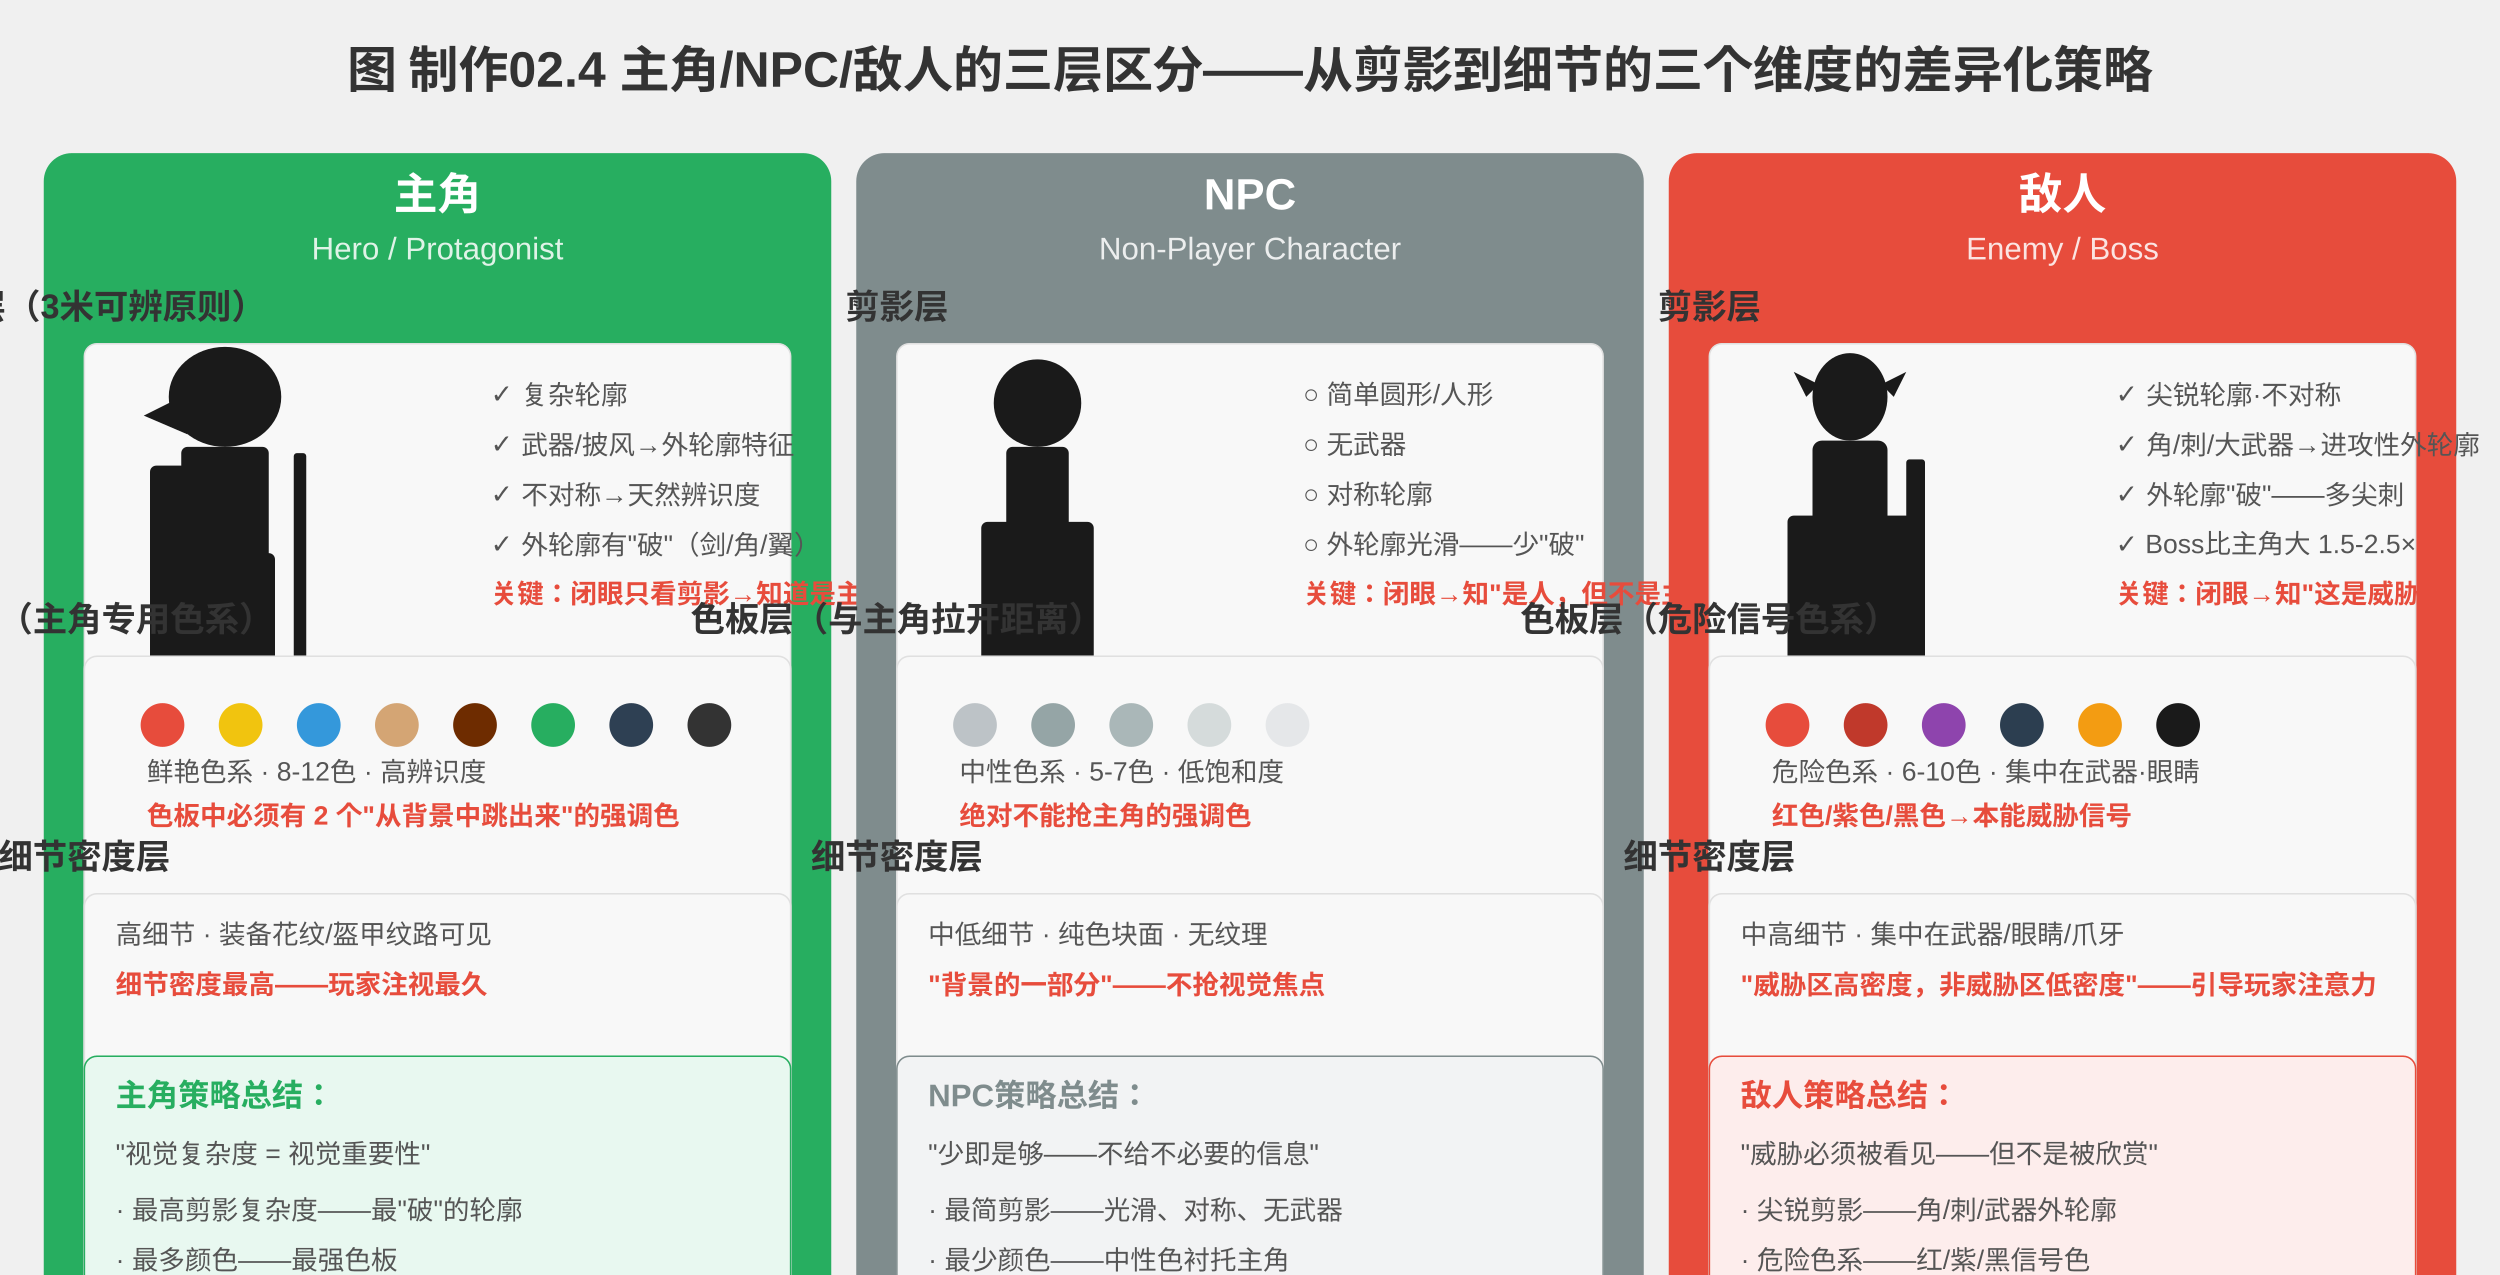
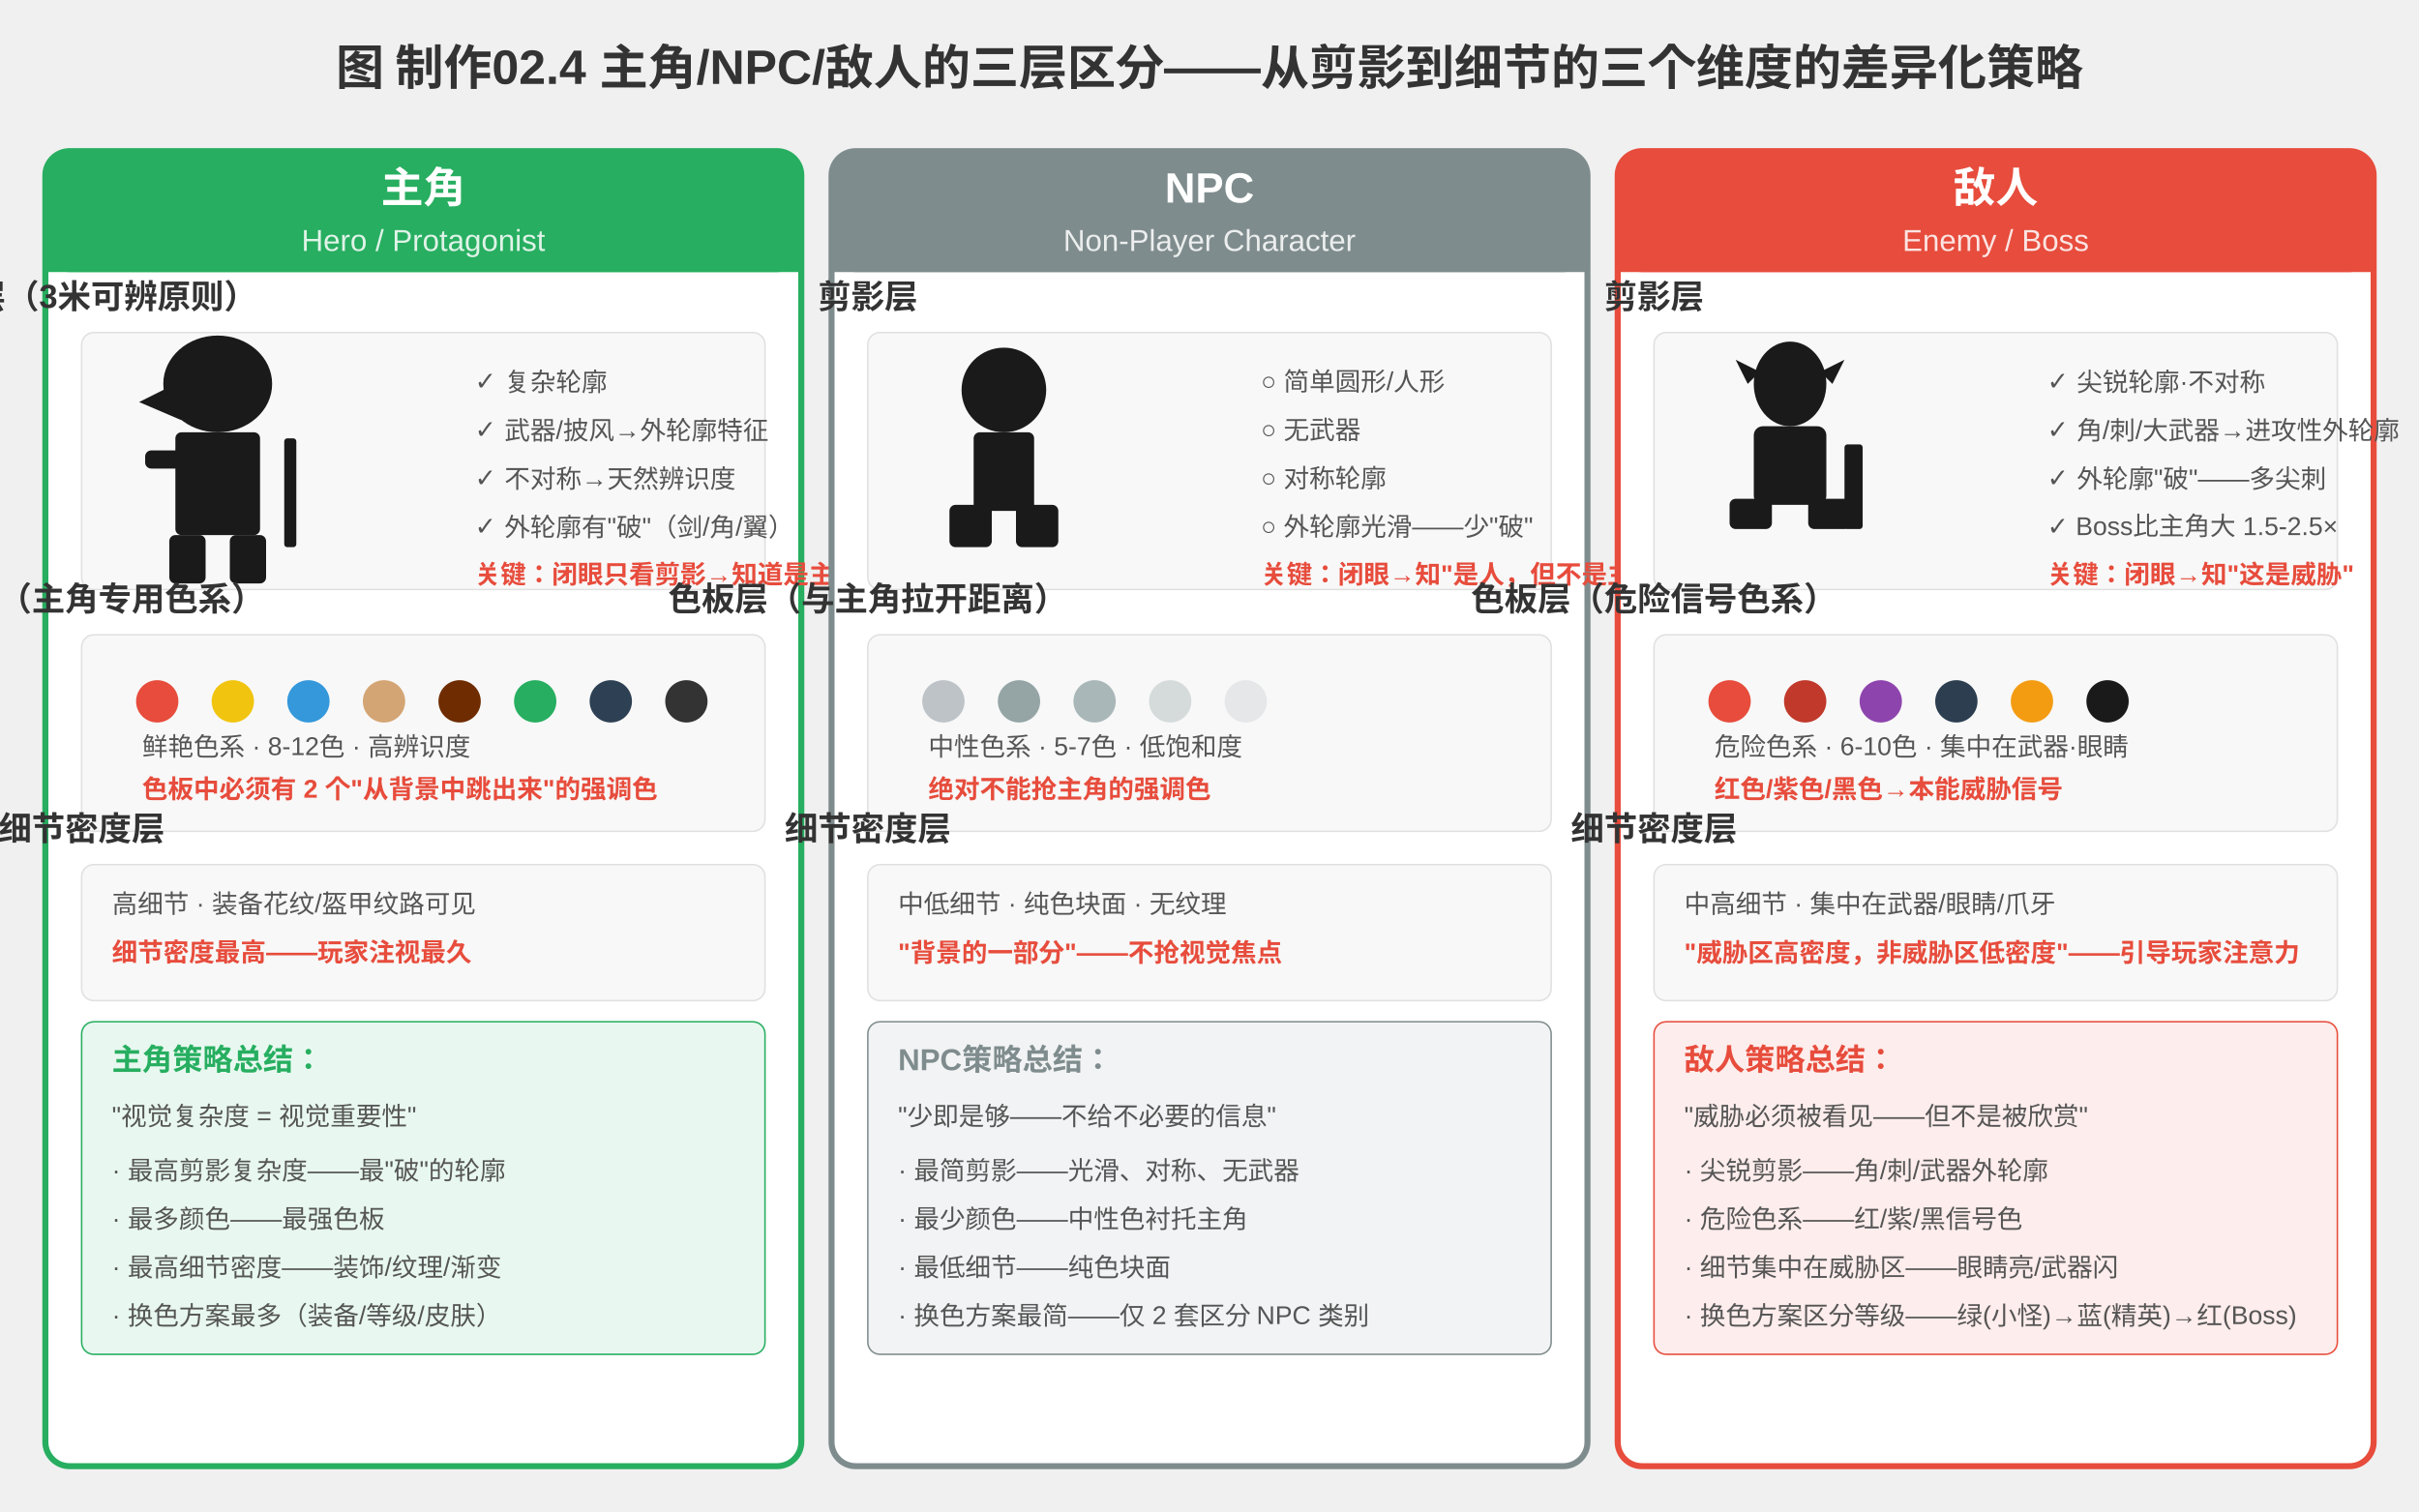
- <svg xmlns="http://www.w3.org/2000/svg" viewBox="0.0 0.0 800.0 408" width="800" height="408">
+ <svg xmlns="http://www.w3.org/2000/svg" viewBox="0 0 800 500" width="800" height="500">
  <style>
    text { font-family: 'PingFang SC','Microsoft YaHei',Arial,sans-serif; }
    .title { font-size: 16px; font-weight: bold; fill: #333; }
    .subtitle { font-size: 11px; fill: #666; }
    .col-header { font-size: 14px; font-weight: bold; fill: #fff; text-anchor: middle; }
    .col-sub { font-size: 10px; fill: #fff; text-anchor: middle; opacity: 0.85; }
    .section-title { font-size: 11px; font-weight: bold; fill: #333; text-anchor: middle; }
    .section-sub { font-size: 8px; fill: #999; text-anchor: middle; }
    .item-label { font-size: 8.5px; fill: #555; }
    .item-accent { font-size: 8.5px; fill: #E74C3C; font-weight: bold; }
    .swatch-label { font-size: 7px; fill: #666; text-anchor: middle; }
  </style>
  <text x="400" y="28" class="title" text-anchor="middle">图 制作02.4  主角/NPC/敌人的三层区分——从剪影到细节的三个维度的差异化策略</text>
  <g transform="translate(15, 50)">
-     <rect x="0" y="0" width="250" height="408" fill="#fff" stroke="#27AE60" stroke-width="2" rx="8" />
-     <rect x="0" y="0" width="250" height="408" fill="#27AE60" rx="8" />
-     <rect x="0" y="20" width="250" height="408" fill="#27AE60" />
+     <rect x="0" y="0" width="250" height="435" fill="#fff" stroke="#27AE60" stroke-width="2" rx="8" />
+     <rect x="0" y="0" width="250" height="40" fill="#27AE60" rx="8" />
+     <rect x="0" y="20" width="250" height="20" fill="#27AE60" />
    <text x="125" y="17" class="col-header">主角</text>
    <text x="125" y="33" class="col-sub">Hero / Protagonist</text>
    <g transform="translate(12, 52)">
      <text x="0" y="0" class="section-title">剪影层（3米可辨原则）</text>
-       <rect x="0" y="8" width="226" height="408" fill="#F8F8F8" stroke="#E0E0E0" stroke-width="0.5" rx="4" />
+       <rect x="0" y="8" width="226" height="85" fill="#F8F8F8" stroke="#E0E0E0" stroke-width="0.5" rx="4" />
      <g transform="translate(15, 15)">
        <ellipse cx="30" cy="10" rx="18" ry="16" fill="#1A1A1A" />
-         <rect x="16" y="26" width="28" height="408" fill="#1A1A1A" rx="2" />
-         <rect x="6" y="32" width="12" height="408" fill="#1A1A1A" rx="2" />
-         <rect x="52" y="28" width="4" height="408" fill="#1A1A1A" rx="1" />
-         <rect x="14" y="60" width="12" height="408" fill="#1A1A1A" rx="2" />
-         <rect x="34" y="60" width="12" height="408" fill="#1A1A1A" rx="2" />
+         <rect x="16" y="26" width="28" height="34" fill="#1A1A1A" rx="2" />
+         <rect x="6" y="32" width="12" height="6" fill="#1A1A1A" rx="2" />
+         <rect x="52" y="28" width="4" height="36" fill="#1A1A1A" rx="1" />
+         <rect x="14" y="60" width="12" height="16" fill="#1A1A1A" rx="2" />
+         <rect x="34" y="60" width="12" height="16" fill="#1A1A1A" rx="2" />
        <path d="M 18,22 L 4,16 L 16,10 Z" fill="#1A1A1A" />
      </g>
      <g transform="translate(130, 15)">
        <text x="0" y="12" class="item-label">✓ 复杂轮廓</text>
        <text x="0" y="28" class="item-label">✓ 武器/披风→外轮廓特征</text>
        <text x="0" y="44" class="item-label">✓ 不对称→天然辨识度</text>
        <text x="0" y="60" class="item-label">✓ 外轮廓有"破"（剑/角/翼）</text>
        <text x="0" y="76" class="item-accent">关键：闭眼只看剪影→知道是主角</text>
      </g>
    </g>
    <g transform="translate(12, 152)">
      <text x="0" y="0" class="section-title">色板层（主角专用色系）</text>
-       <rect x="0" y="8" width="226" height="408" fill="#F8F8F8" stroke="#E0E0E0" stroke-width="0.5" rx="4" />
+       <rect x="0" y="8" width="226" height="65" fill="#F8F8F8" stroke="#E0E0E0" stroke-width="0.5" rx="4" />
      <g transform="translate(15, 20)">
        <circle cx="10" cy="10" r="7" fill="#E74C3C" />
        <circle cx="35" cy="10" r="7" fill="#F1C40F" />
        <circle cx="60" cy="10" r="7" fill="#3498DB" />
        <circle cx="85" cy="10" r="7" fill="#D4A574" />
        <circle cx="110" cy="10" r="7" fill="#6E2C00" />
        <circle cx="135" cy="10" r="7" fill="#27AE60" />
        <circle cx="160" cy="10" r="7" fill="#2E4053" />
        <circle cx="185" cy="10" r="7" fill="#333" />
      </g>
      <text x="20" y="48" class="item-label">鲜艳色系 · 8-12色 · 高辨识度</text>
      <text x="20" y="62" class="item-accent">色板中必须有 2 个"从背景中跳出来"的强调色</text>
    </g>
    <g transform="translate(12, 228)">
      <text x="0" y="0" class="section-title">细节密度层</text>
-       <rect x="0" y="8" width="226" height="408" fill="#F8F8F8" stroke="#E0E0E0" stroke-width="0.5" rx="4" />
+       <rect x="0" y="8" width="226" height="45" fill="#F8F8F8" stroke="#E0E0E0" stroke-width="0.5" rx="4" />
      <text x="10" y="24" class="item-label">高细节 · 装备花纹/盔甲纹路可见</text>
      <text x="10" y="40" class="item-accent">细节密度最高——玩家注视最久</text>
    </g>
    <g transform="translate(12, 288)">
-       <rect x="0" y="0" width="226" height="408" fill="#E8F8F0" stroke="#27AE60" stroke-width="0.5" rx="4" />
+       <rect x="0" y="0" width="226" height="110" fill="#E8F8F0" stroke="#27AE60" stroke-width="0.5" rx="4" />
      <text x="10" y="16" style="font-size:10px; font-weight:bold; fill:#27AE60;">主角策略总结：</text>
      <text x="10" y="34" class="item-label">"视觉复杂度 = 视觉重要性"</text>
      <text x="10" y="52" class="item-label">· 最高剪影复杂度——最"破"的轮廓</text>
      <text x="10" y="68" class="item-label">· 最多颜色——最强色板</text>
      <text x="10" y="84" class="item-label">· 最高细节密度——装饰/纹理/渐变</text>
      <text x="10" y="100" class="item-label">· 换色方案最多（装备/等级/皮肤）</text>
    </g>
  </g>
  <g transform="translate(275, 50)">
-     <rect x="0" y="0" width="250" height="408" fill="#fff" stroke="#7F8C8D" stroke-width="2" rx="8" />
-     <rect x="0" y="0" width="250" height="408" fill="#7F8C8D" rx="8" />
-     <rect x="0" y="20" width="250" height="408" fill="#7F8C8D" />
+     <rect x="0" y="0" width="250" height="435" fill="#fff" stroke="#7F8C8D" stroke-width="2" rx="8" />
+     <rect x="0" y="0" width="250" height="40" fill="#7F8C8D" rx="8" />
+     <rect x="0" y="20" width="250" height="20" fill="#7F8C8D" />
    <text x="125" y="17" class="col-header">NPC</text>
    <text x="125" y="33" class="col-sub">Non-Player Character</text>
    <g transform="translate(12, 52)">
      <text x="0" y="0" class="section-title">剪影层</text>
-       <rect x="0" y="8" width="226" height="408" fill="#F8F8F8" stroke="#E0E0E0" stroke-width="0.5" rx="4" />
+       <rect x="0" y="8" width="226" height="85" fill="#F8F8F8" stroke="#E0E0E0" stroke-width="0.5" rx="4" />
      <g transform="translate(15, 15)">
        <circle cx="30" cy="12" r="14" fill="#1A1A1A" />
-         <rect x="20" y="26" width="20" height="408" fill="#1A1A1A" rx="2" />
-         <rect x="12" y="50" width="14" height="408" fill="#1A1A1A" rx="2" />
-         <rect x="34" y="50" width="14" height="408" fill="#1A1A1A" rx="2" />
+         <rect x="20" y="26" width="20" height="26" fill="#1A1A1A" rx="2" />
+         <rect x="12" y="50" width="14" height="14" fill="#1A1A1A" rx="2" />
+         <rect x="34" y="50" width="14" height="14" fill="#1A1A1A" rx="2" />
      </g>
      <g transform="translate(130, 15)">
        <text x="0" y="12" class="item-label">○ 简单圆形/人形</text>
        <text x="0" y="28" class="item-label">○ 无武器</text>
        <text x="0" y="44" class="item-label">○ 对称轮廓</text>
        <text x="0" y="60" class="item-label">○ 外轮廓光滑——少"破"</text>
        <text x="0" y="76" class="item-accent">关键：闭眼→知"是人，但不是主角"</text>
      </g>
    </g>
    <g transform="translate(12, 152)">
      <text x="0" y="0" class="section-title">色板层（与主角拉开距离）</text>
-       <rect x="0" y="8" width="226" height="408" fill="#F8F8F8" stroke="#E0E0E0" stroke-width="0.5" rx="4" />
+       <rect x="0" y="8" width="226" height="65" fill="#F8F8F8" stroke="#E0E0E0" stroke-width="0.5" rx="4" />
      <g transform="translate(15, 20)">
        <circle cx="10" cy="10" r="7" fill="#BDC3C7" />
        <circle cx="35" cy="10" r="7" fill="#95A5A6" />
        <circle cx="60" cy="10" r="7" fill="#AAB7B8" />
        <circle cx="85" cy="10" r="7" fill="#D5DBDB" />
        <circle cx="110" cy="10" r="7" fill="#E5E7E9" />
      </g>
      <text x="20" y="48" class="item-label">中性色系 · 5-7色 · 低饱和度</text>
      <text x="20" y="62" class="item-accent">绝对不能抢主角的强调色</text>
    </g>
    <g transform="translate(12, 228)">
      <text x="0" y="0" class="section-title">细节密度层</text>
-       <rect x="0" y="8" width="226" height="408" fill="#F8F8F8" stroke="#E0E0E0" stroke-width="0.5" rx="4" />
+       <rect x="0" y="8" width="226" height="45" fill="#F8F8F8" stroke="#E0E0E0" stroke-width="0.5" rx="4" />
      <text x="10" y="24" class="item-label">中低细节 · 纯色块面 · 无纹理</text>
      <text x="10" y="40" class="item-accent">"背景的一部分"——不抢视觉焦点</text>
    </g>
    <g transform="translate(12, 288)">
-       <rect x="0" y="0" width="226" height="408" fill="#F2F3F4" stroke="#7F8C8D" stroke-width="0.5" rx="4" />
+       <rect x="0" y="0" width="226" height="110" fill="#F2F3F4" stroke="#7F8C8D" stroke-width="0.5" rx="4" />
      <text x="10" y="16" style="font-size:10px; font-weight:bold; fill:#7F8C8D;">NPC策略总结：</text>
      <text x="10" y="34" class="item-label">"少即是够——不给不必要的信息"</text>
      <text x="10" y="52" class="item-label">· 最简剪影——光滑、对称、无武器</text>
      <text x="10" y="68" class="item-label">· 最少颜色——中性色衬托主角</text>
      <text x="10" y="84" class="item-label">· 最低细节——纯色块面</text>
      <text x="10" y="100" class="item-label">· 换色方案最简——仅 2 套区分 NPC 类别</text>
    </g>
  </g>
  <g transform="translate(535, 50)">
-     <rect x="0" y="0" width="250" height="408" fill="#fff" stroke="#E74C3C" stroke-width="2" rx="8" />
-     <rect x="0" y="0" width="250" height="408" fill="#E74C3C" rx="8" />
-     <rect x="0" y="20" width="250" height="408" fill="#E74C3C" />
+     <rect x="0" y="0" width="250" height="435" fill="#fff" stroke="#E74C3C" stroke-width="2" rx="8" />
+     <rect x="0" y="0" width="250" height="40" fill="#E74C3C" rx="8" />
+     <rect x="0" y="20" width="250" height="20" fill="#E74C3C" />
    <text x="125" y="17" class="col-header">敌人</text>
    <text x="125" y="33" class="col-sub">Enemy / Boss</text>
    <g transform="translate(12, 52)">
      <text x="0" y="0" class="section-title">剪影层</text>
-       <rect x="0" y="8" width="226" height="408" fill="#F8F8F8" stroke="#E0E0E0" stroke-width="0.5" rx="4" />
+       <rect x="0" y="8" width="226" height="85" fill="#F8F8F8" stroke="#E0E0E0" stroke-width="0.5" rx="4" />
      <g transform="translate(15, 15)">
        <ellipse cx="30" cy="10" rx="12" ry="14" fill="#1A1A1A" />
        <polygon points="16,10 12,2 20,6" fill="#1A1A1A" />
        <polygon points="44,10 48,2 40,6" fill="#1A1A1A" />
-         <rect x="18" y="24" width="24" height="408" fill="#1A1A1A" rx="3" />
-         <rect x="10" y="48" width="14" height="408" fill="#1A1A1A" rx="2" />
-         <rect x="36" y="48" width="14" height="408" fill="#1A1A1A" rx="2" />
-         <rect x="48" y="30" width="6" height="408" fill="#1A1A1A" rx="1" />
+         <rect x="18" y="24" width="24" height="26" fill="#1A1A1A" rx="3" />
+         <rect x="10" y="48" width="14" height="10" fill="#1A1A1A" rx="2" />
+         <rect x="36" y="48" width="14" height="10" fill="#1A1A1A" rx="2" />
+         <rect x="48" y="30" width="6" height="28" fill="#1A1A1A" rx="1" />
      </g>
      <g transform="translate(130, 15)">
        <text x="0" y="12" class="item-label">✓ 尖锐轮廓·不对称</text>
        <text x="0" y="28" class="item-label">✓ 角/刺/大武器→进攻性外轮廓</text>
        <text x="0" y="44" class="item-label">✓ 外轮廓"破"——多尖刺</text>
        <text x="0" y="60" class="item-label">✓ Boss比主角大 1.5-2.5×</text>
        <text x="0" y="76" class="item-accent">关键：闭眼→知"这是威胁"</text>
      </g>
    </g>
    <g transform="translate(12, 152)">
      <text x="0" y="0" class="section-title">色板层（危险信号色系）</text>
-       <rect x="0" y="8" width="226" height="408" fill="#F8F8F8" stroke="#E0E0E0" stroke-width="0.5" rx="4" />
+       <rect x="0" y="8" width="226" height="65" fill="#F8F8F8" stroke="#E0E0E0" stroke-width="0.5" rx="4" />
      <g transform="translate(15, 20)">
        <circle cx="10" cy="10" r="7" fill="#E74C3C" />
        <circle cx="35" cy="10" r="7" fill="#C0392B" />
        <circle cx="60" cy="10" r="7" fill="#8E44AD" />
        <circle cx="85" cy="10" r="7" fill="#2C3E50" />
        <circle cx="110" cy="10" r="7" fill="#F39C12" />
        <circle cx="135" cy="10" r="7" fill="#1A1A1A" />
      </g>
      <text x="20" y="48" class="item-label">危险色系 · 6-10色 · 集中在武器·眼睛</text>
      <text x="20" y="62" class="item-accent">红色/紫色/黑色→本能威胁信号</text>
    </g>
    <g transform="translate(12, 228)">
      <text x="0" y="0" class="section-title">细节密度层</text>
-       <rect x="0" y="8" width="226" height="408" fill="#F8F8F8" stroke="#E0E0E0" stroke-width="0.5" rx="4" />
+       <rect x="0" y="8" width="226" height="45" fill="#F8F8F8" stroke="#E0E0E0" stroke-width="0.5" rx="4" />
      <text x="10" y="24" class="item-label">中高细节 · 集中在武器/眼睛/爪牙</text>
      <text x="10" y="40" class="item-accent">"威胁区高密度，非威胁区低密度"——引导玩家注意力</text>
    </g>
    <g transform="translate(12, 288)">
-       <rect x="0" y="0" width="226" height="408" fill="#FDEDEC" stroke="#E74C3C" stroke-width="0.5" rx="4" />
+       <rect x="0" y="0" width="226" height="110" fill="#FDEDEC" stroke="#E74C3C" stroke-width="0.5" rx="4" />
      <text x="10" y="16" style="font-size:10px; font-weight:bold; fill:#E74C3C;">敌人策略总结：</text>
      <text x="10" y="34" class="item-label">"威胁必须被看见——但不是被欣赏"</text>
      <text x="10" y="52" class="item-label">· 尖锐剪影——角/刺/武器外轮廓</text>
      <text x="10" y="68" class="item-label">· 危险色系——红/紫/黑信号色</text>
      <text x="10" y="84" class="item-label">· 细节集中在威胁区——眼睛亮/武器闪</text>
      <text x="10" y="100" class="item-label">· 换色方案区分等级——绿(小怪)→蓝(精英)→红(Boss)</text>
    </g>
  </g>
</svg>
